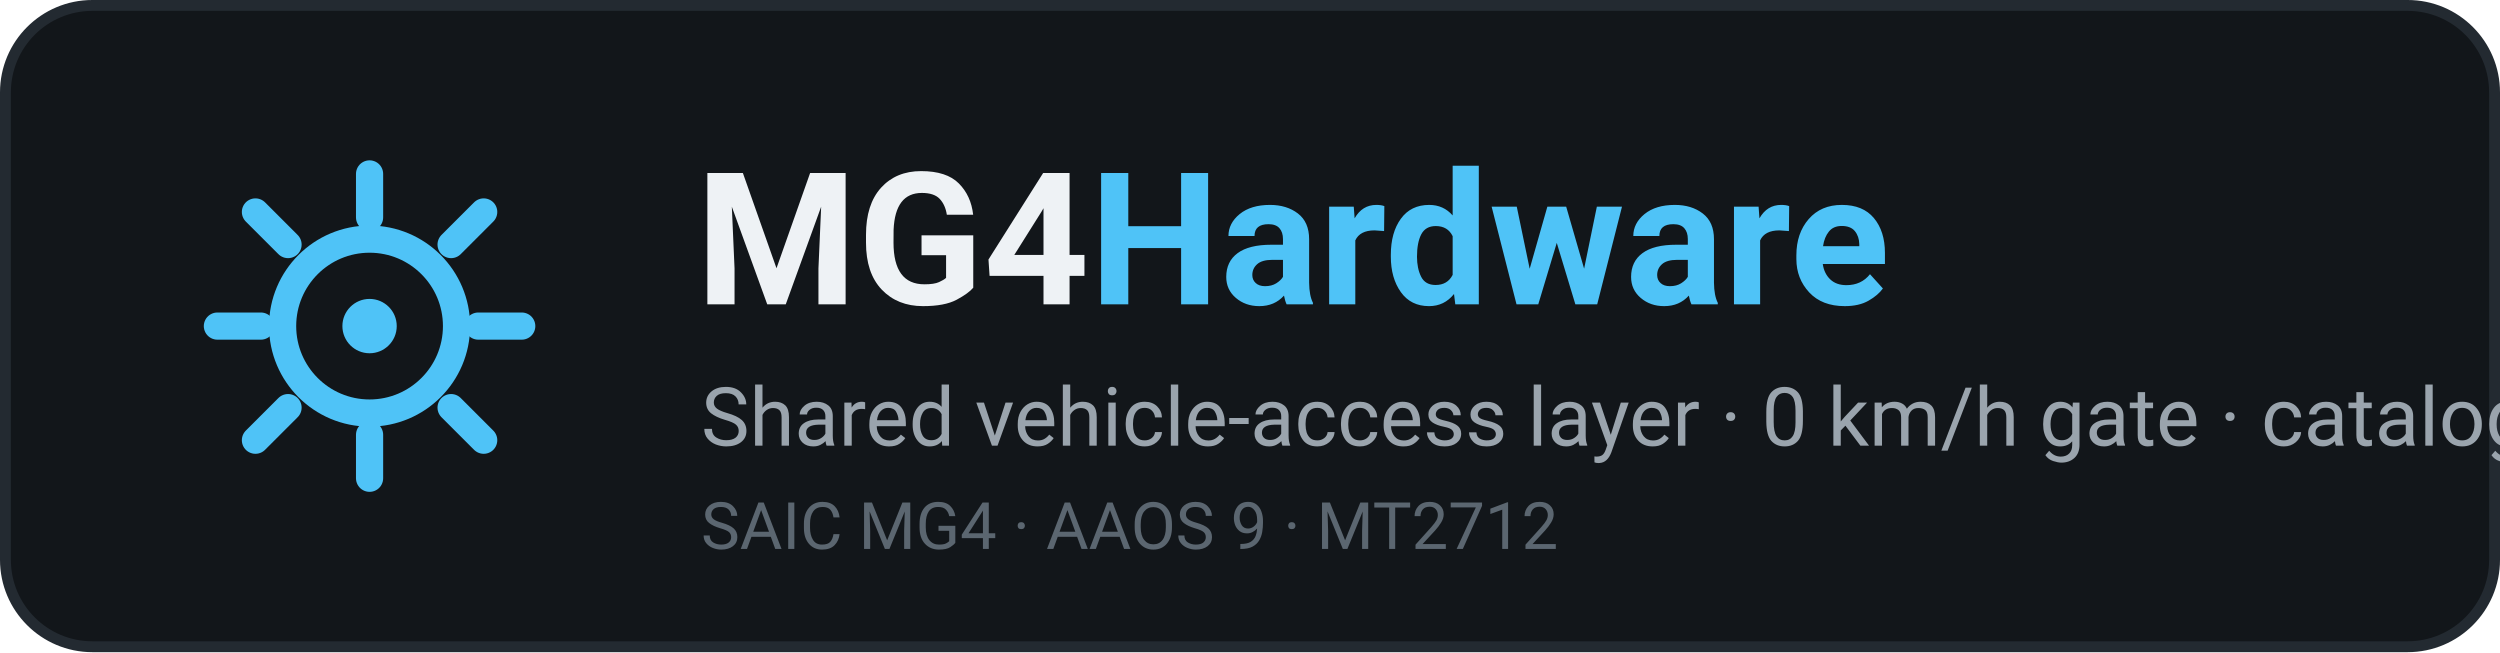
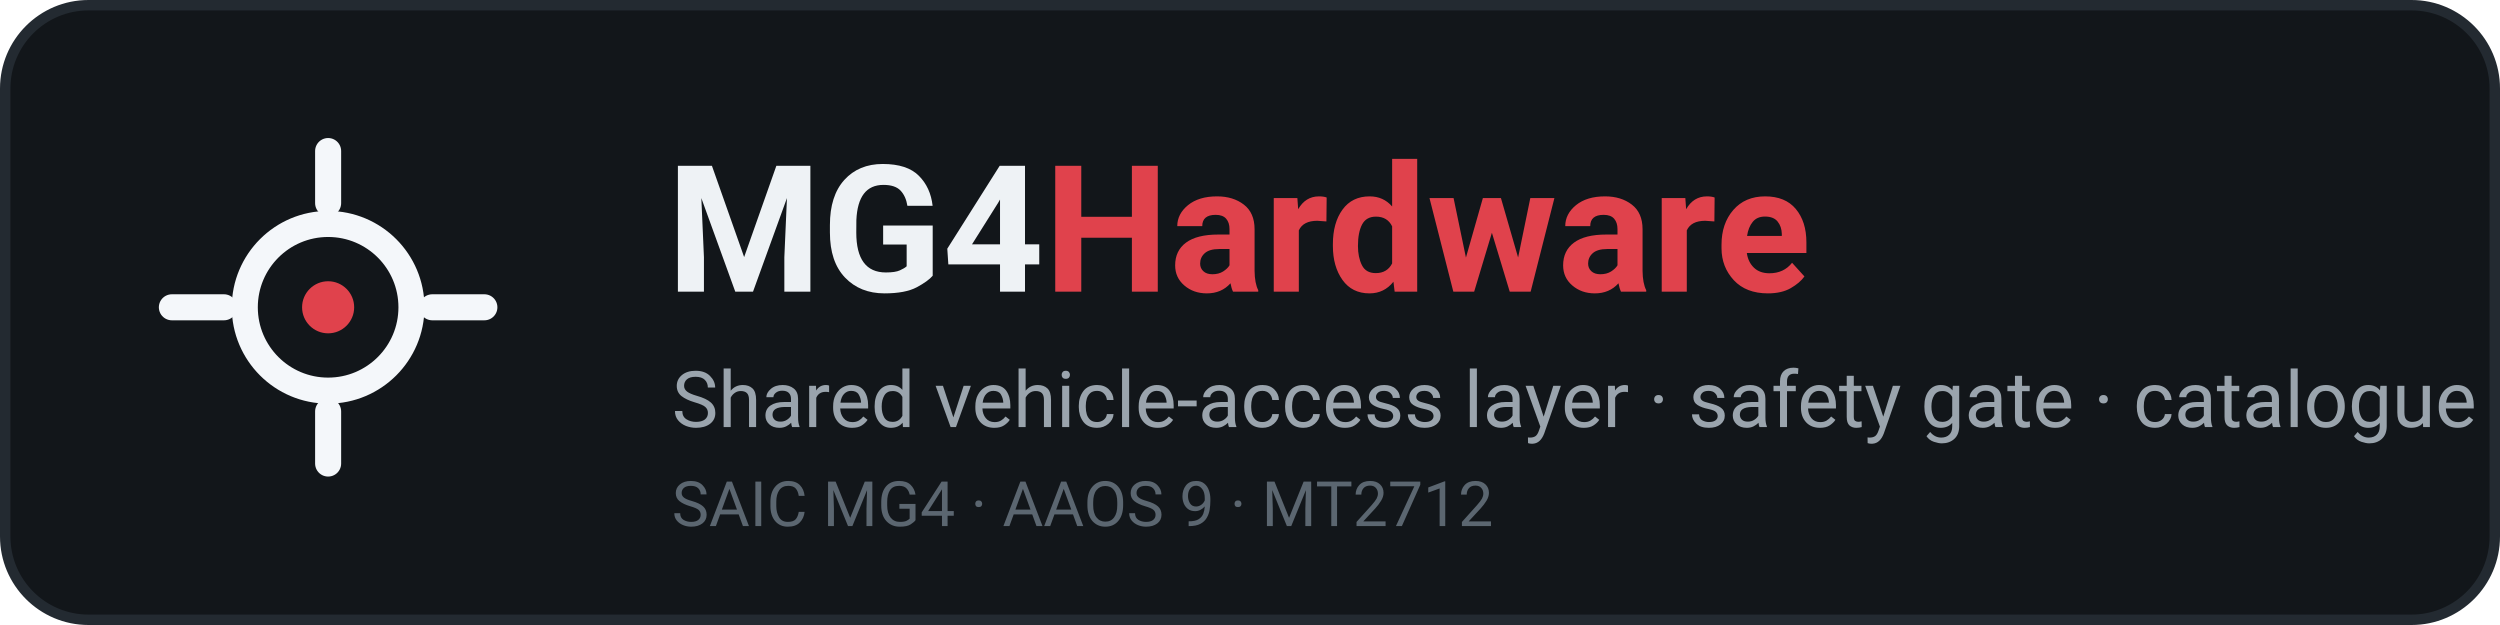
- <svg xmlns="http://www.w3.org/2000/svg" width="460" height="120" viewBox="0 0 460 120" role="img" aria-label="MG4Hardware">
-   <rect x="1" y="1" width="458" height="118" rx="16" fill="#12161a" stroke="#232a31" stroke-width="2" />
-   <g transform="translate(34,26)" fill="none" stroke="#4FC3F7" stroke-width="5" stroke-linecap="round" stroke-linejoin="round">
-     <path d="M34 6 v8 M34 54 v8 M6 34 h8 M54 34 h8 M13 13 l6 6 M55 55 l-6 -6 M55 13 l-6 6 M13 55 l6 -6" />
-     <circle cx="34" cy="34" r="16" />
-     <circle cx="34" cy="34" r="5" fill="#4FC3F7" stroke="none" />
+ <svg xmlns="http://www.w3.org/2000/svg" width="480" height="120" viewBox="0 0 480 120" role="img" aria-label="MG4 Hardware">
+   <rect x="1" y="1" width="478" height="118" rx="16" fill="#12161a" stroke="#232a31" stroke-width="2" />
+   <g transform="translate(31,27)" fill="none" stroke="#F4F7FA" stroke-width="5" stroke-linecap="round" stroke-linejoin="round">
+     <circle cx="32" cy="32" r="16" />
+     <path d="M32 2V12 M32 52V62 M2 32H12 M52 32H62" />
  </g>
-   <text x="128" y="56" font-family="'Segoe UI',Roboto,Helvetica,Arial,sans-serif" font-size="34" font-weight="700" fill="#eef2f5">MG4<tspan fill="#4FC3F7">Hardware</tspan>
+   <circle cx="63" cy="59" r="5" fill="#E0424C" />
+   <text x="128" y="56" font-family="'Segoe UI',Roboto,Helvetica,Arial,sans-serif" font-size="34" font-weight="700" fill="#eef2f5">MG4<tspan fill="#E0424C">Hardware</tspan>
  </text>
-   <text x="129" y="82" font-family="'Segoe UI',Roboto,Helvetica,Arial,sans-serif" font-size="15" fill="#9aa4ad">Shared vehicle-access layer · 0 km/h gate · catalogue</text>
+   <text x="129" y="82" font-family="'Segoe UI',Roboto,Helvetica,Arial,sans-serif" font-size="15" fill="#9aa4ad">Shared vehicle-access layer · safety gate · catalogue</text>
  <text x="129" y="101" font-family="'Segoe UI',Roboto,Helvetica,Arial,sans-serif" font-size="12" fill="#5b6670">SAIC MG4 · AAOS 9 · MT2712</text>
</svg>
